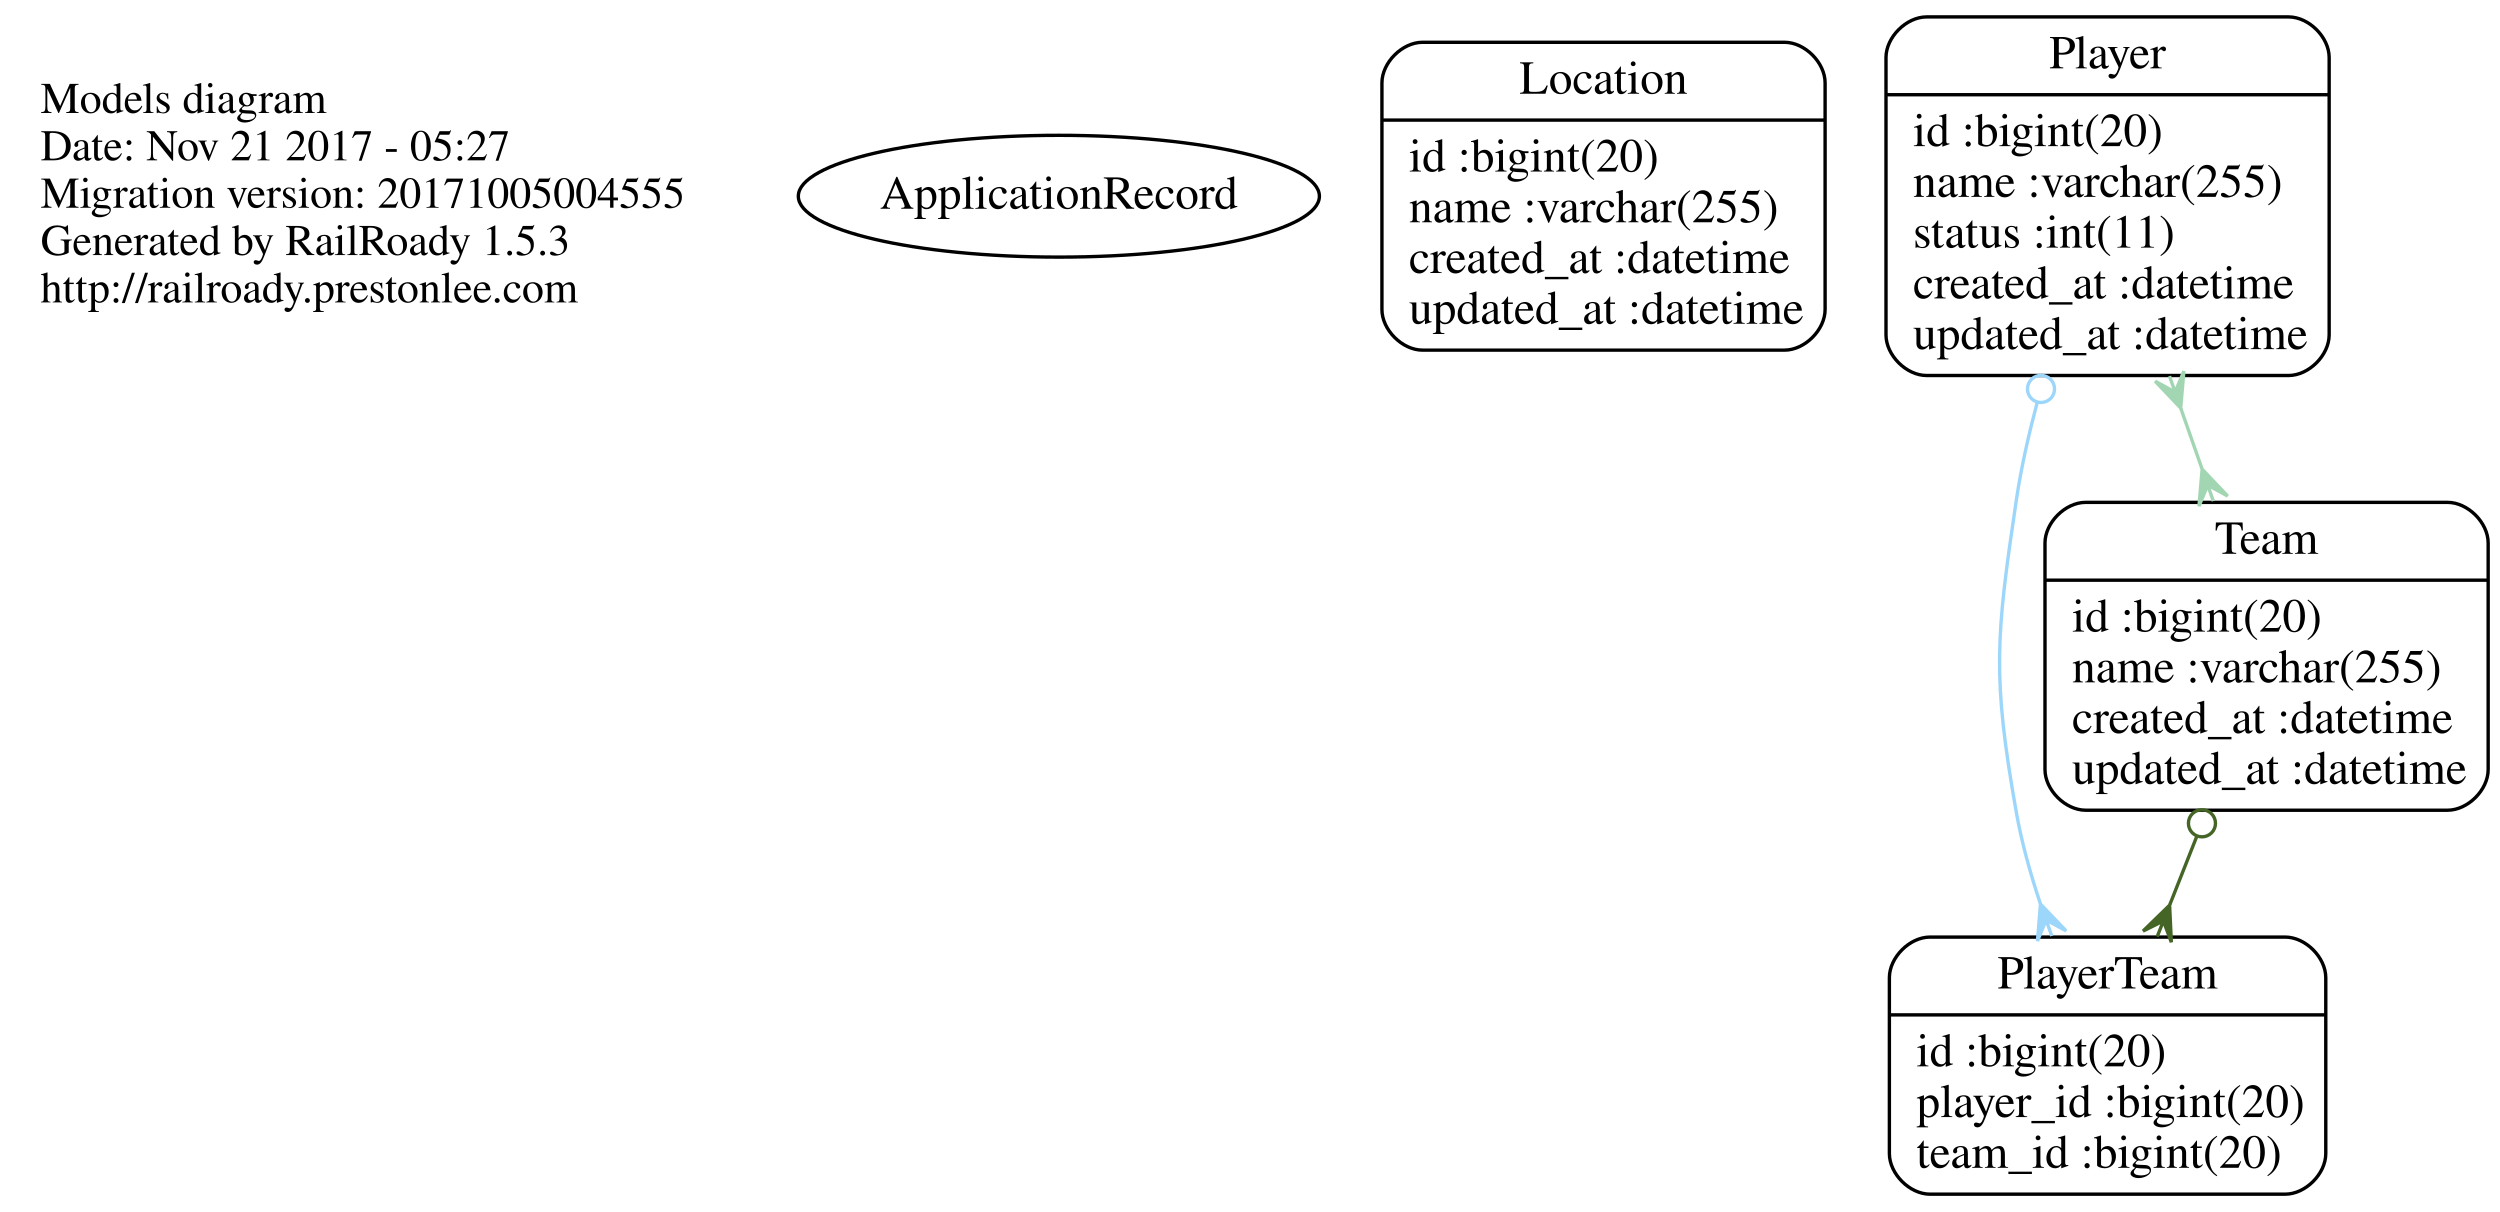
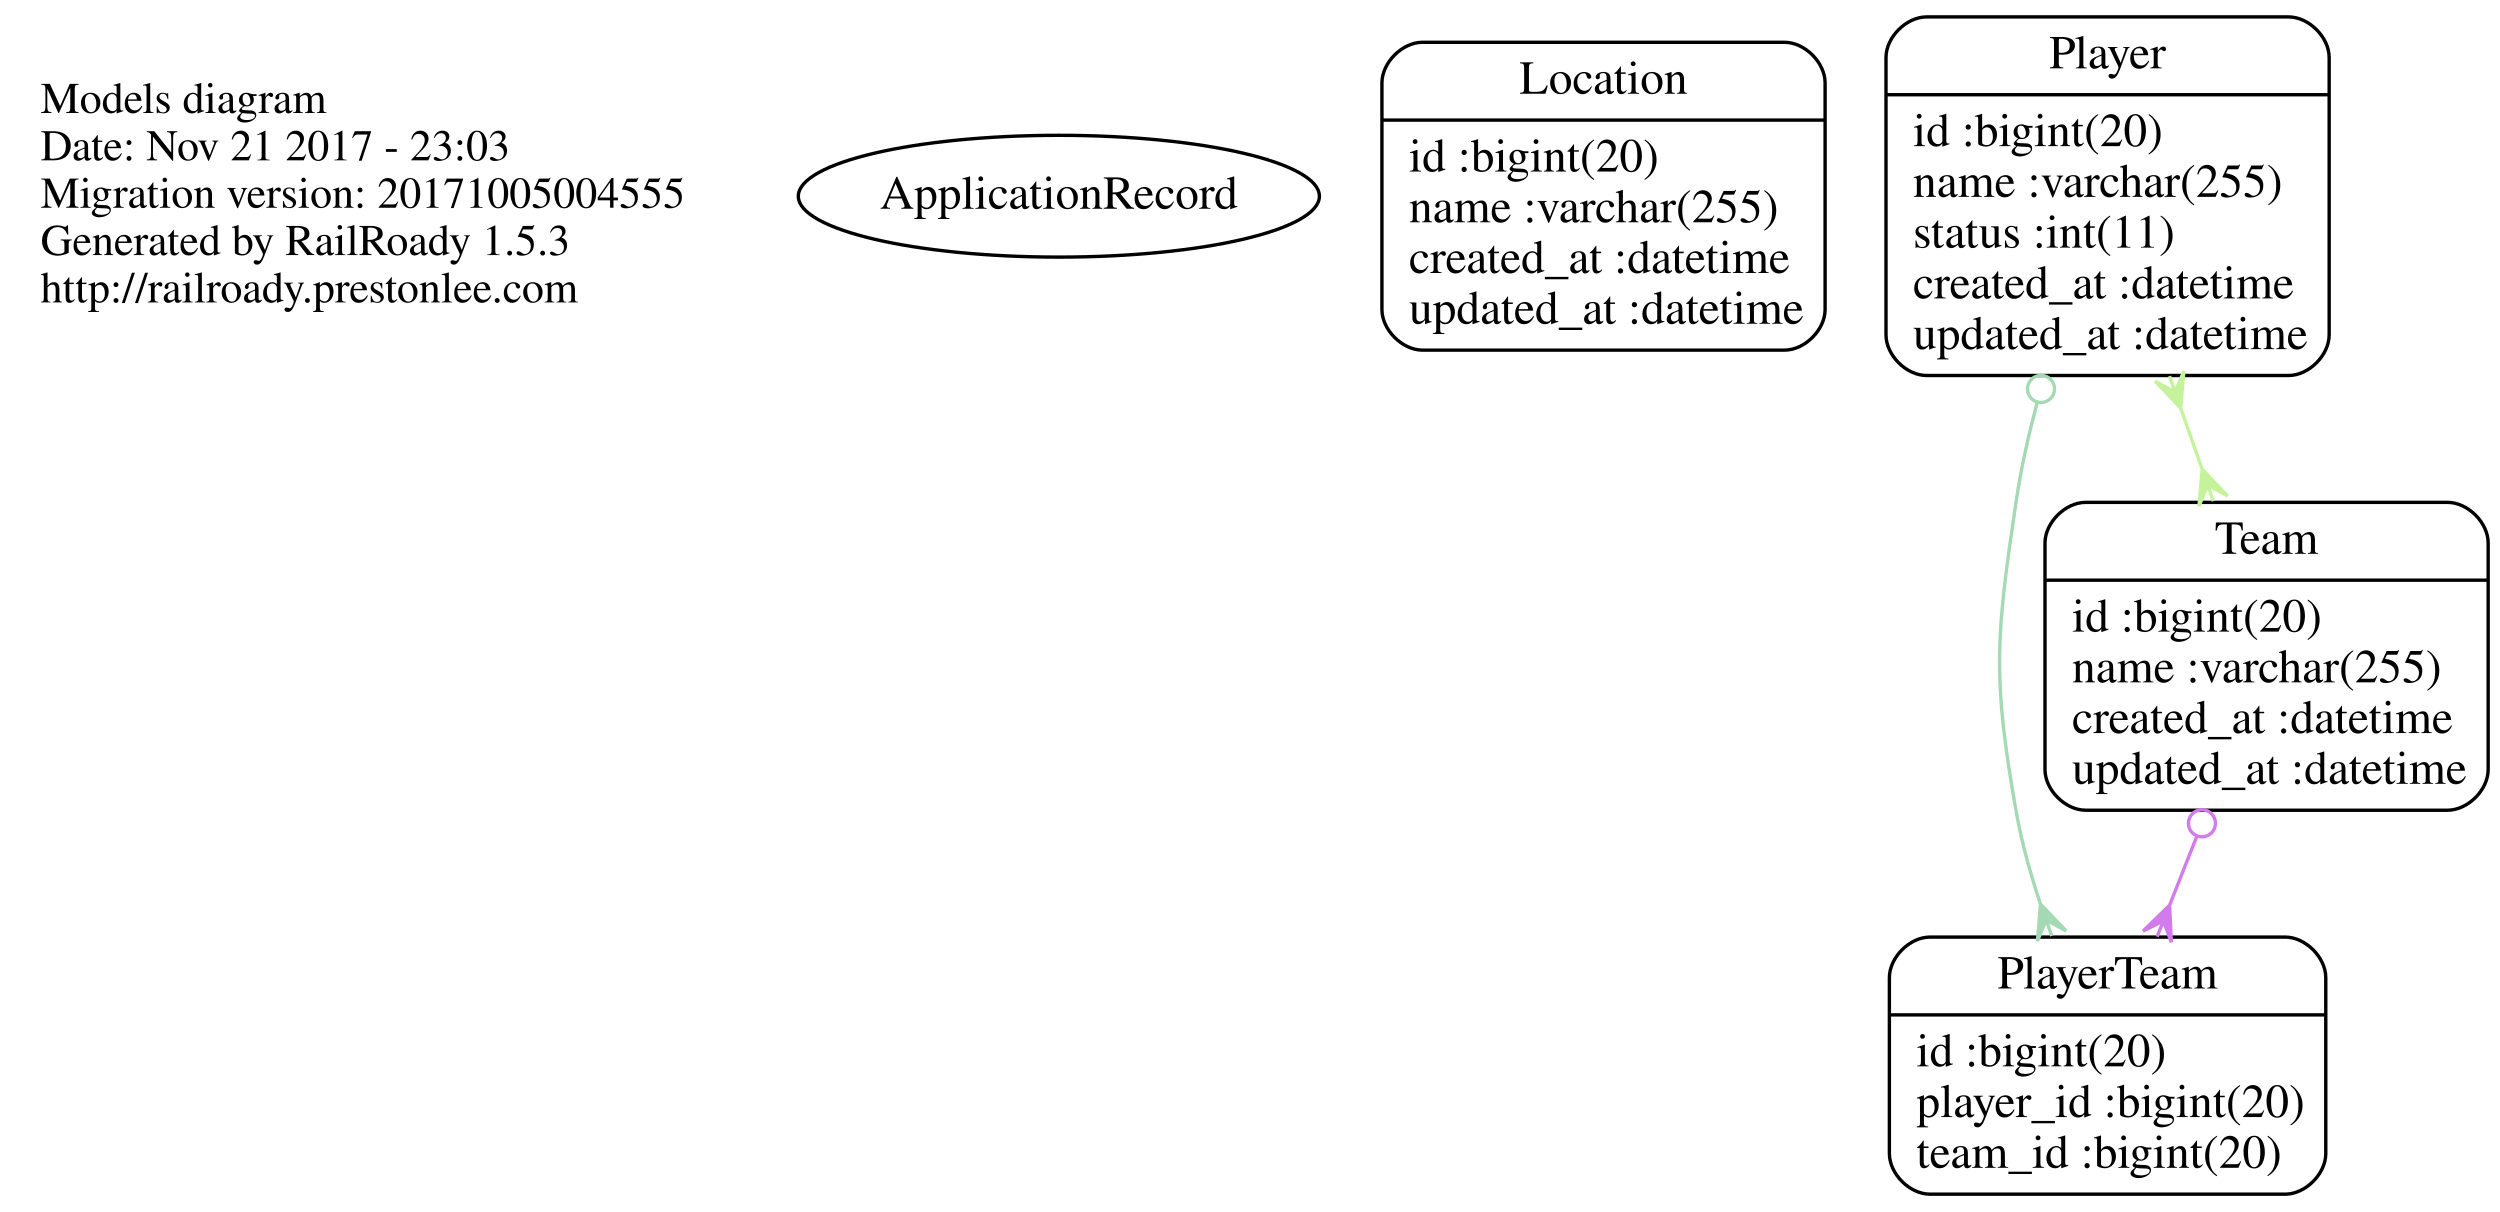
<svg xmlns="http://www.w3.org/2000/svg" width="739pt" height="358pt" viewBox="0.00 0.00 739.00 358.00">
  <g id="graph0" class="graph" transform="scale(1 1) rotate(0) translate(4 354)">
    <polygon fill="none" stroke="none" points="-4,4 -4,-354 735,-354 735,4 -4,4" />
    <g id="node1" class="node">
      <text text-anchor="start" x="8" y="-320.6" font-family="Times,serif" font-size="13.00">Models diagram</text>
-       <text text-anchor="start" x="8" y="-306.6" font-family="Times,serif" font-size="13.00">Date: Nov 21 2017 - 05:27</text>
+       <text text-anchor="start" x="8" y="-306.6" font-family="Times,serif" font-size="13.00">Date: Nov 21 2017 - 23:03</text>
      <text text-anchor="start" x="8" y="-292.6" font-family="Times,serif" font-size="13.00">Migration version: 20171005004555</text>
      <text text-anchor="start" x="8" y="-278.6" font-family="Times,serif" font-size="13.00">Generated by RailRoady 1.5.3</text>
      <text text-anchor="start" x="8" y="-264.6" font-family="Times,serif" font-size="13.00">http://railroady.prestonlee.com</text>
    </g>
    <g id="node2" class="node">
      <ellipse fill="none" stroke="black" cx="309" cy="-296" rx="77.015" ry="18" />
      <text text-anchor="middle" x="309" y="-292.3" font-family="Times,serif" font-size="14.00">ApplicationRecord</text>
    </g>
    <g id="node3" class="node">
      <path fill="none" stroke="black" d="M416.5,-250.5C416.5,-250.5 523.5,-250.5 523.5,-250.5 529.5,-250.5 535.5,-256.5 535.5,-262.5 535.5,-262.5 535.5,-329.5 535.5,-329.5 535.5,-335.5 529.5,-341.5 523.5,-341.5 523.5,-341.5 416.5,-341.5 416.5,-341.5 410.5,-341.5 404.5,-335.5 404.5,-329.5 404.5,-329.5 404.5,-262.5 404.5,-262.5 404.5,-256.5 410.5,-250.5 416.5,-250.5" />
      <text text-anchor="middle" x="470" y="-326.3" font-family="Times,serif" font-size="14.00">Location</text>
      <polyline fill="none" stroke="black" points="404.5,-318.5 535.5,-318.5 " />
      <text text-anchor="start" x="412.5" y="-303.3" font-family="Times,serif" font-size="14.00">id :bigint(20)</text>
      <text text-anchor="start" x="412.5" y="-288.3" font-family="Times,serif" font-size="14.00">name :varchar(255)</text>
      <text text-anchor="start" x="412.5" y="-273.3" font-family="Times,serif" font-size="14.00">created_at :datetime</text>
      <text text-anchor="start" x="412.5" y="-258.3" font-family="Times,serif" font-size="14.00">updated_at :datetime</text>
    </g>
    <g id="node4" class="node">
      <path fill="none" stroke="black" d="M565.5,-243C565.5,-243 672.5,-243 672.5,-243 678.5,-243 684.5,-249 684.5,-255 684.5,-255 684.5,-337 684.5,-337 684.5,-343 678.5,-349 672.5,-349 672.5,-349 565.5,-349 565.5,-349 559.5,-349 553.5,-343 553.5,-337 553.5,-337 553.5,-255 553.5,-255 553.5,-249 559.5,-243 565.5,-243" />
      <text text-anchor="middle" x="619" y="-333.8" font-family="Times,serif" font-size="14.00">Player</text>
      <polyline fill="none" stroke="black" points="553.5,-326 684.5,-326 " />
      <text text-anchor="start" x="561.5" y="-310.8" font-family="Times,serif" font-size="14.00">id :bigint(20)</text>
      <text text-anchor="start" x="561.5" y="-295.8" font-family="Times,serif" font-size="14.00">name :varchar(255)</text>
      <text text-anchor="start" x="561.5" y="-280.8" font-family="Times,serif" font-size="14.00">status :int(11)</text>
      <text text-anchor="start" x="561.5" y="-265.8" font-family="Times,serif" font-size="14.00">created_at :datetime</text>
      <text text-anchor="start" x="561.5" y="-250.8" font-family="Times,serif" font-size="14.00">updated_at :datetime</text>
    </g>
    <g id="node5" class="node">
      <path fill="none" stroke="black" d="M566.5,-1C566.5,-1 671.5,-1 671.5,-1 677.5,-1 683.5,-7 683.5,-13 683.5,-13 683.5,-65 683.5,-65 683.5,-71 677.5,-77 671.5,-77 671.5,-77 566.5,-77 566.5,-77 560.5,-77 554.5,-71 554.5,-65 554.5,-65 554.5,-13 554.5,-13 554.5,-7 560.5,-1 566.5,-1" />
      <text text-anchor="middle" x="619" y="-61.8" font-family="Times,serif" font-size="14.00">PlayerTeam</text>
      <polyline fill="none" stroke="black" points="554.5,-54 683.5,-54 " />
      <text text-anchor="start" x="562.5" y="-38.8" font-family="Times,serif" font-size="14.00">id :bigint(20)</text>
      <text text-anchor="start" x="562.5" y="-23.8" font-family="Times,serif" font-size="14.00">player_id :bigint(20)</text>
      <text text-anchor="start" x="562.5" y="-8.8" font-family="Times,serif" font-size="14.00">team_id :bigint(20)</text>
    </g>
    <g id="edge1" class="edge">
-       <path fill="none" stroke="#9dd6fb" d="M598.173,-234.925C595.613,-225.355 593.407,-215.483 592,-206 586,-165.554 584.884,-154.265 592,-114 593.591,-105 596.191,-95.656 599.165,-86.761" />
-       <ellipse fill="none" stroke="#9dd6fb" cx="599.32" cy="-239.026" rx="4" ry="4" />
-       <polygon fill="#9dd6fb" stroke="#9dd6fb" points="599.169,-86.749 606.75,-78.826 600.839,-82.036 602.509,-77.323 602.509,-77.323 602.509,-77.323 600.839,-82.036 598.267,-75.82 599.169,-86.749 599.169,-86.749" />
+       <path fill="none" stroke="#a4dab3" d="M598.173,-234.925C595.613,-225.355 593.407,-215.483 592,-206 586,-165.554 584.884,-154.265 592,-114 593.591,-105 596.191,-95.656 599.165,-86.761" />
+       <ellipse fill="none" stroke="#a4dab3" cx="599.32" cy="-239.026" rx="4" ry="4" />
+       <polygon fill="#a4dab3" stroke="#a4dab3" points="599.169,-86.749 606.75,-78.826 600.839,-82.036 602.509,-77.323 602.509,-77.323 602.509,-77.323 600.839,-82.036 598.267,-75.82 599.169,-86.749 599.169,-86.749" />
    </g>
    <g id="node6" class="node">
      <path fill="none" stroke="black" d="M612.5,-114.5C612.5,-114.5 719.5,-114.5 719.5,-114.5 725.5,-114.5 731.5,-120.5 731.5,-126.5 731.5,-126.5 731.5,-193.5 731.5,-193.5 731.5,-199.5 725.5,-205.5 719.5,-205.5 719.5,-205.5 612.5,-205.5 612.5,-205.5 606.5,-205.5 600.5,-199.5 600.5,-193.5 600.5,-193.5 600.5,-126.5 600.5,-126.5 600.5,-120.5 606.5,-114.5 612.5,-114.5" />
      <text text-anchor="middle" x="666" y="-190.3" font-family="Times,serif" font-size="14.00">Team</text>
      <polyline fill="none" stroke="black" points="600.5,-182.5 731.5,-182.5 " />
      <text text-anchor="start" x="608.5" y="-167.3" font-family="Times,serif" font-size="14.00">id :bigint(20)</text>
      <text text-anchor="start" x="608.5" y="-152.3" font-family="Times,serif" font-size="14.00">name :varchar(255)</text>
      <text text-anchor="start" x="608.5" y="-137.3" font-family="Times,serif" font-size="14.00">created_at :datetime</text>
      <text text-anchor="start" x="608.5" y="-122.3" font-family="Times,serif" font-size="14.00">updated_at :datetime</text>
    </g>
    <g id="edge2" class="edge">
-       <path fill="none" stroke="#a2d6b3" d="M640.653,-233.266C642.728,-227.351 644.821,-221.382 646.869,-215.543" />
-       <polygon fill="#a2d6b3" stroke="#a2d6b3" points="640.616,-233.372 633.06,-241.319 638.961,-238.09 637.306,-242.808 637.306,-242.808 637.306,-242.808 638.961,-238.09 641.552,-244.298 640.616,-233.372 640.616,-233.372" />
-       <polygon fill="#a2d6b3" stroke="#a2d6b3" points="646.951,-215.31 654.507,-207.363 648.606,-210.592 650.261,-205.873 650.261,-205.873 650.261,-205.873 648.606,-210.592 646.014,-204.384 646.951,-215.31 646.951,-215.31" />
+       <path fill="none" stroke="#c5f39b" d="M640.653,-233.266C642.728,-227.351 644.821,-221.382 646.869,-215.543" />
+       <polygon fill="#c5f39b" stroke="#c5f39b" points="640.616,-233.372 633.06,-241.319 638.961,-238.09 637.306,-242.808 637.306,-242.808 637.306,-242.808 638.961,-238.09 641.552,-244.298 640.616,-233.372 640.616,-233.372" />
+       <polygon fill="#c5f39b" stroke="#c5f39b" points="646.951,-215.31 654.507,-207.363 648.606,-210.592 650.261,-205.873 650.261,-205.873 650.261,-205.873 648.606,-210.592 646.014,-204.384 646.951,-215.31 646.951,-215.31" />
    </g>
    <g id="edge3" class="edge">
-       <path fill="none" stroke="#456527" d="M645.376,-106.783C642.725,-100.07 640.024,-93.231 637.411,-86.615" />
-       <ellipse fill="none" stroke="#456527" cx="646.896" cy="-110.63" rx="4" ry="4" />
-       <polygon fill="#456527" stroke="#456527" points="637.336,-86.424 637.848,-75.47 635.499,-81.774 633.662,-77.123 633.662,-77.123 633.662,-77.123 635.499,-81.774 629.477,-78.776 637.336,-86.424 637.336,-86.424" />
+       <path fill="none" stroke="#d27bec" d="M645.376,-106.783C642.725,-100.07 640.024,-93.231 637.411,-86.615" />
+       <ellipse fill="none" stroke="#d27bec" cx="646.896" cy="-110.63" rx="4" ry="4" />
+       <polygon fill="#d27bec" stroke="#d27bec" points="637.336,-86.424 637.848,-75.47 635.499,-81.774 633.662,-77.123 633.662,-77.123 633.662,-77.123 635.499,-81.774 629.477,-78.776 637.336,-86.424 637.336,-86.424" />
    </g>
  </g>
</svg>
